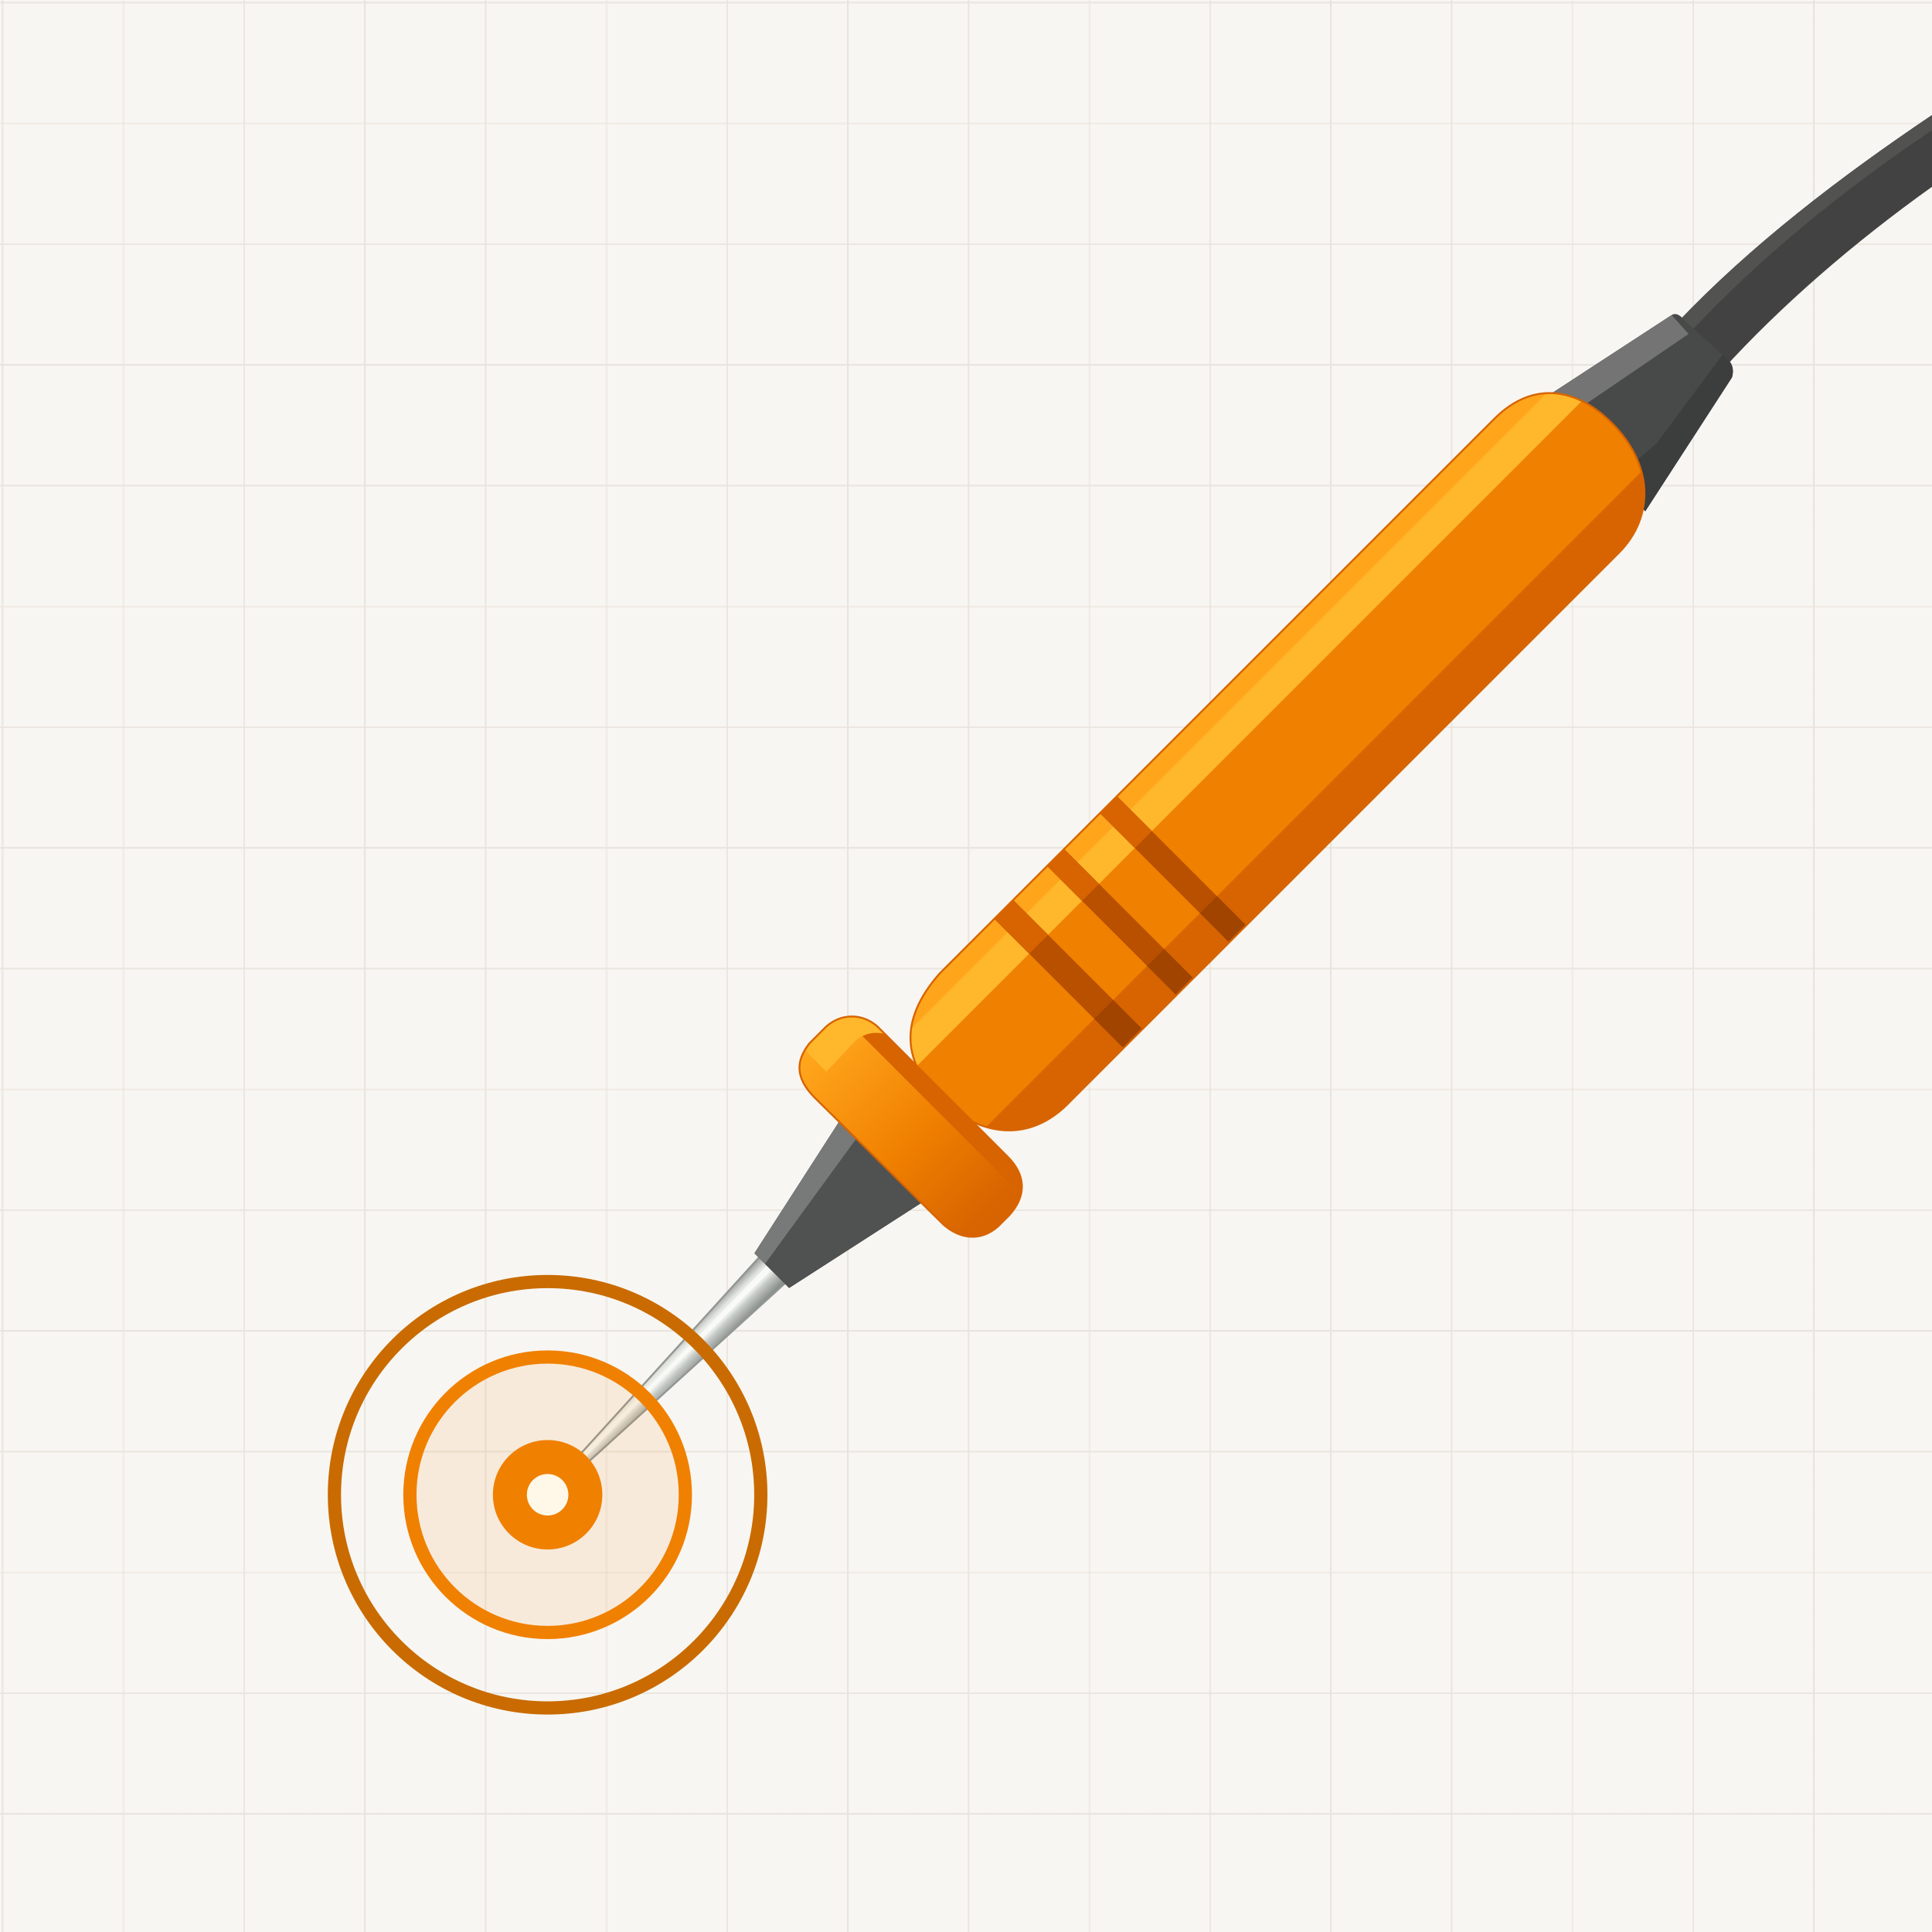
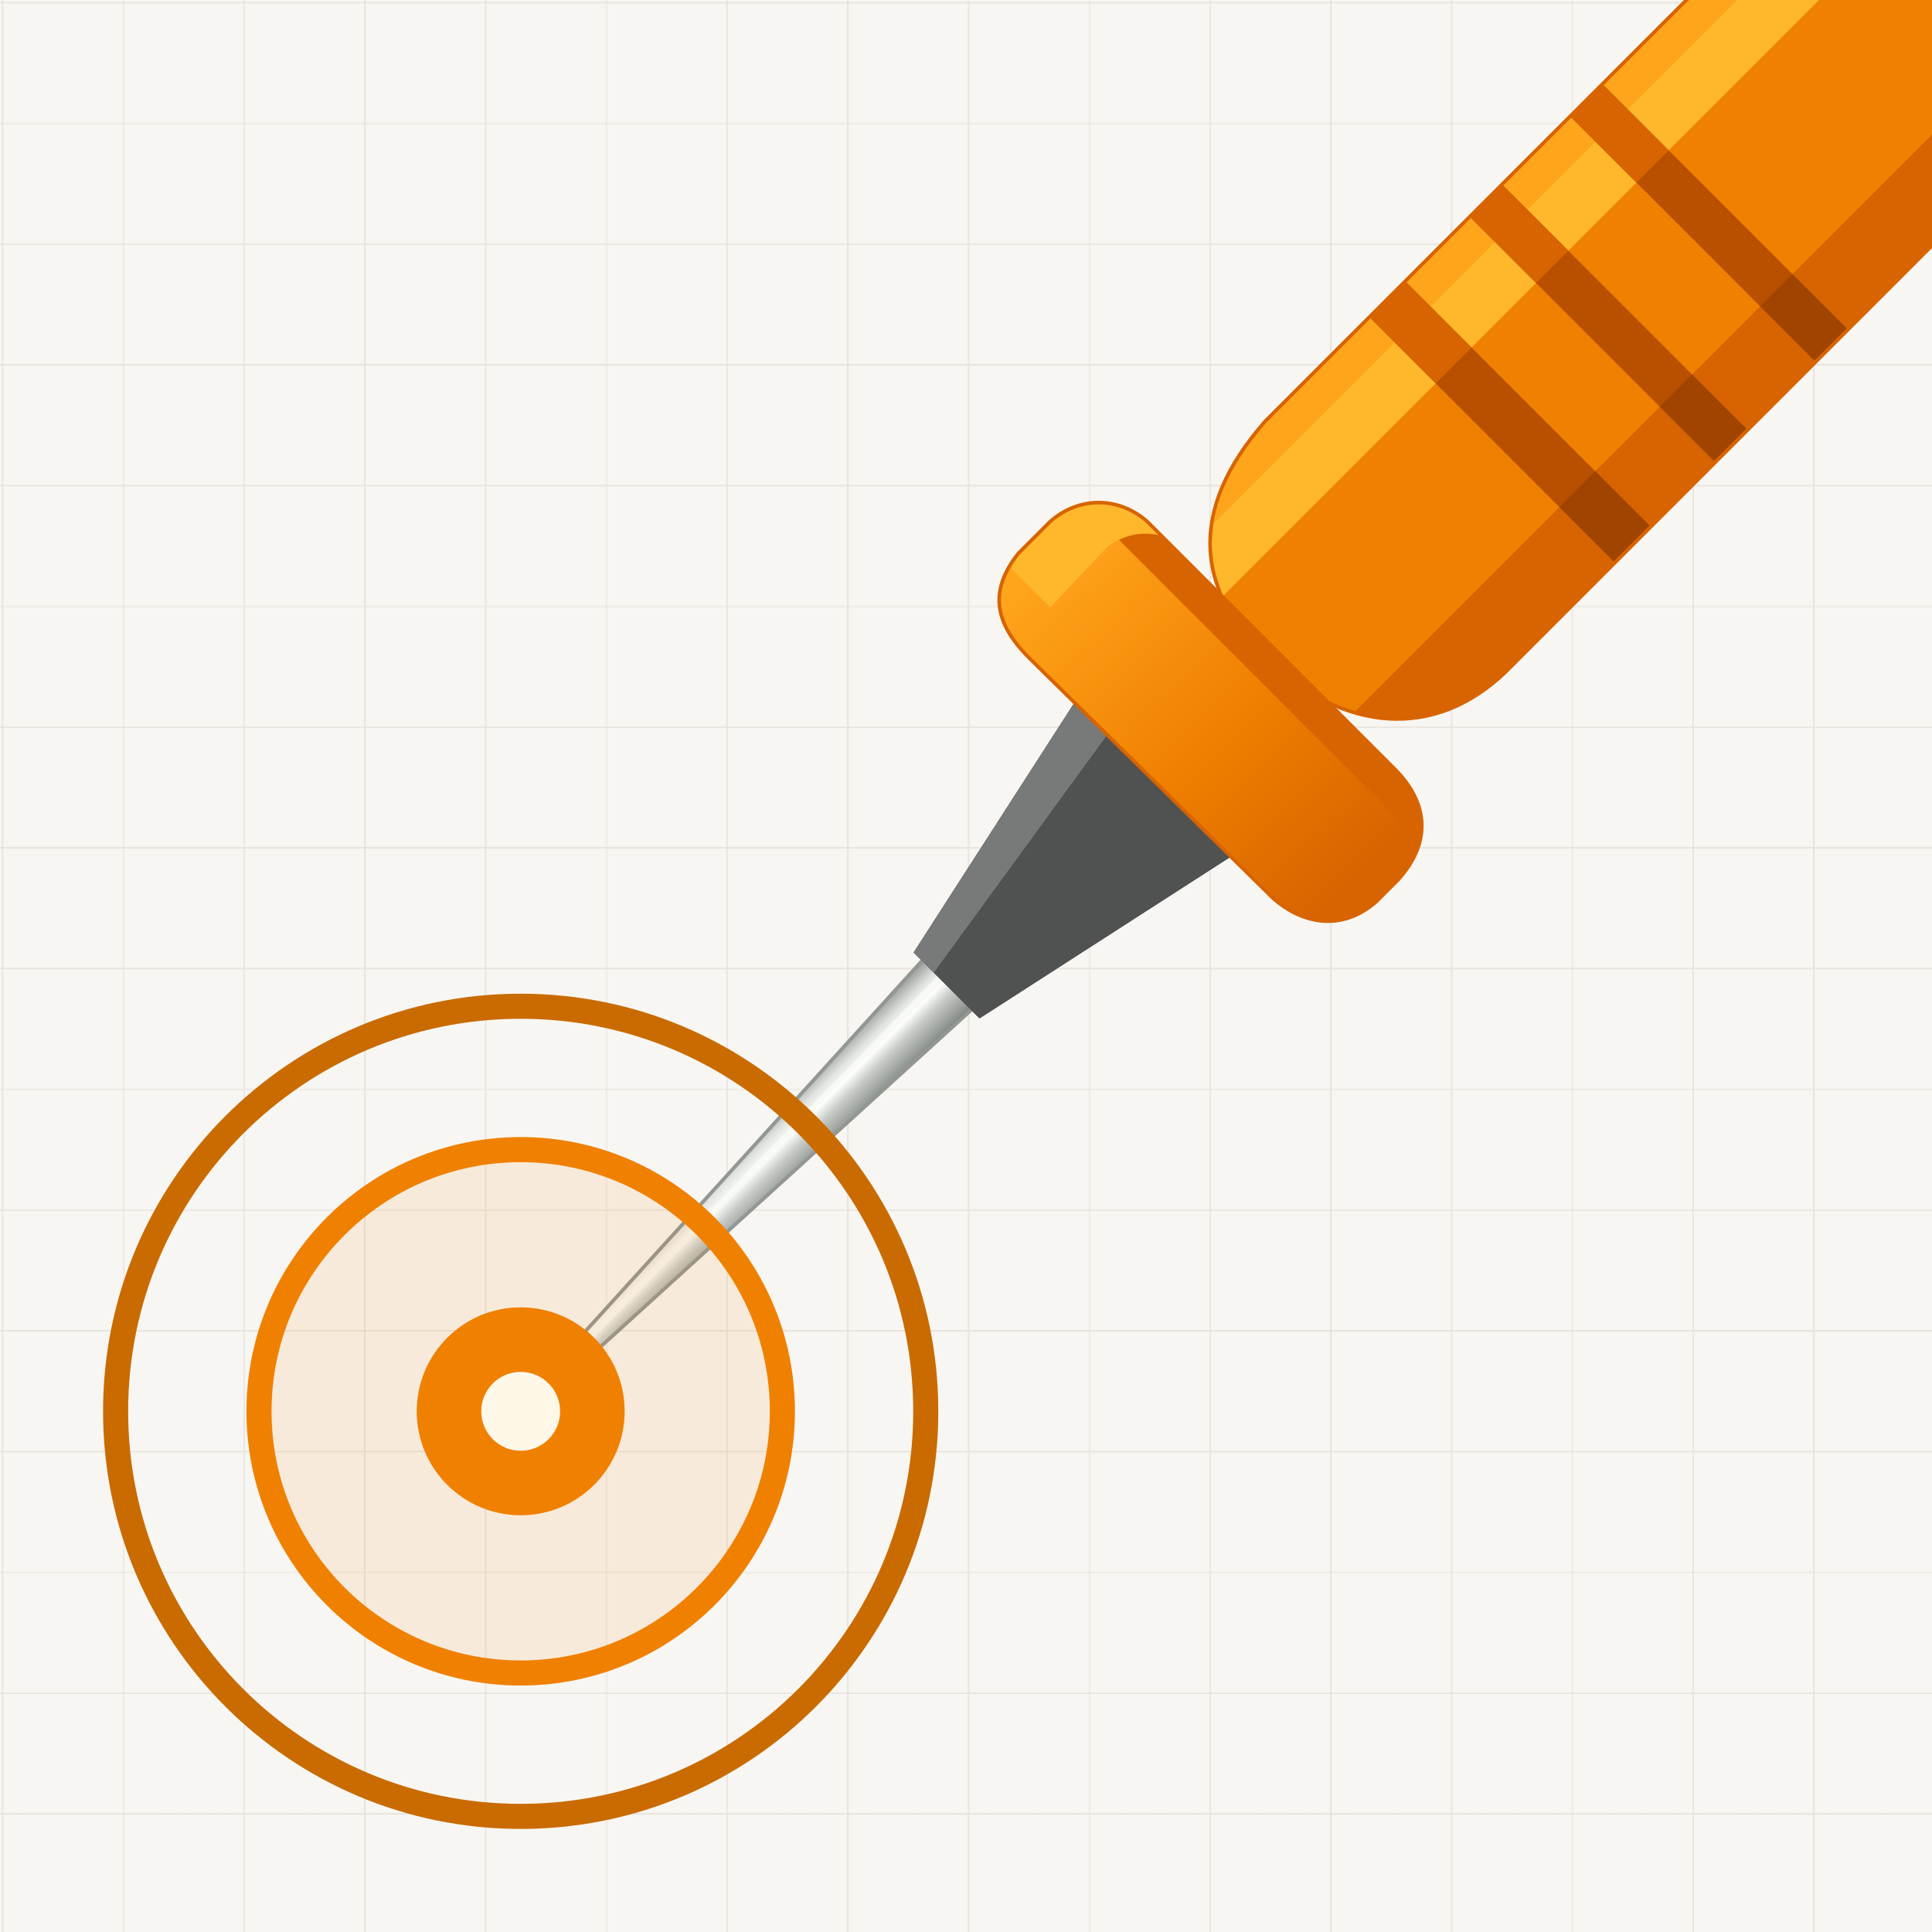
<svg xmlns="http://www.w3.org/2000/svg" width="1024" height="1024" viewBox="0 0 1024 1024" role="img" aria-labelledby="title description">
  <defs>
    <pattern id="grid" x="1" y="1" width="64" height="64" patternUnits="userSpaceOnUse">
      <path d="M64 0H0V64" fill="none" stroke="#E7E2DC" stroke-width="1.5" />
    </pattern>
    <linearGradient id="metal" x1="0" y1="-10" x2="0" y2="10" gradientUnits="userSpaceOnUse">
      <stop offset="0" stop-color="#929594" />
      <stop offset=".26" stop-color="#E0E2DE" />
      <stop offset=".44" stop-color="#FDFEFA" />
      <stop offset=".62" stop-color="#C7CBC7" />
      <stop offset="1" stop-color="#7B817D" />
    </linearGradient>
    <linearGradient id="guard-fill" x1="441" y1="550" x2="528" y2="638" gradientUnits="userSpaceOnUse">
      <stop offset="0" stop-color="#FFA51C" />
      <stop offset=".55" stop-color="#F08000" />
      <stop offset="1" stop-color="#D76400" />
    </linearGradient>
    <clipPath id="handle-clip">
      <path d="M498 516L792 222C814 200 837 208 852 222C877 245 877 274 858 293L567 584C547 605 522 603 501 585C478 564 476 541 498 516Z" />
    </clipPath>
    <clipPath id="bands-clip">
      <path d="M470 430L670 630L680 620L480 420Z M498 402L698 602L707 593L507 393Z M526 374L726 574L735 565L535 365Z" />
    </clipPath>
    <clipPath id="guard-clip">
      <path d="M429 553L438 544C446 537 457 537 465 544L534 613C544 623 544 634 535 644L529 650C520 658 509 657 500 649L432 582C421 571 422 562 429 553Z" />
    </clipPath>
  </defs>
  <rect width="1024" height="1024" fill="#F8F6F2" />
  <rect width="1024" height="1024" fill="url(#grid)" />
-   <path d="M889 171C928 130 975 94 1024 61V99C982 129 944 162 913 196Z" fill="#414241" />
-   <path d="M889 171C928 130 975 94 1024 61V69C978 100 933 136 895 177Z" fill="#525351" />
-   <path d="M817 212L886 167Q889 165 893 170L914 189Q920 193 918 200L872 271Z" fill="#484949" />
-   <path d="M817 212L886 167L895 177L829 222Z" fill="#737473" />
-   <path d="M878 235L913 188Q920 193 918 200L872 271L857 253Z" fill="#3C3D3D" />
-   <g transform="translate(290.25 792.25) rotate(-45)">
-     <path d="M0 0Q0-1.25 3-1.8L174-10V10L3 1.8Q0 1.25 0 0Z" fill="url(#metal)" stroke="#929792" stroke-width="1" stroke-linejoin="round" />
-     <path d="M3-.4L174-3" fill="none" stroke="#F7FAF5" stroke-width="1.5" stroke-linecap="round" />
-     <path d="M168-13L251-31V31L168 13Z" fill="#4D4F4E" />
-     <path d="M168-13L251-31V-18L168-5Z" fill="#777A78" />
-     <path d="M168-5L251-18V31L168 13Z" fill="#505251" />
+   <g transform="translate(-275.5 -757.25) scale(1.9)">
+     <g transform="translate(290.25 792.25) rotate(-45)">
+       <path d="M0 0Q0-1.25 3-1.8L174-10V10L3 1.8Q0 1.25 0 0Z" fill="url(#metal)" stroke="#929792" stroke-width="1" stroke-linejoin="round" />
+       <path d="M3-.4L174-3" fill="none" stroke="#F7FAF5" stroke-width="1.5" stroke-linecap="round" />
+       <path d="M168-13L251-31V31L168 13Z" fill="#4D4F4E" />
+       <path d="M168-13L251-31V-18L168-5Z" fill="#777A78" />
+       <path d="M168-5L251-18V31L168 13Z" fill="#505251" />
+     </g>
+     <g clip-path="url(#handle-clip)">
+       <rect x="475" y="195" width="410" height="415" fill="#F08000" />
+       <path d="M350 664L950 64V78L350 678Z" fill="#FFA51C" />
+       <path d="M350 678L950 78V101L350 701Z" fill="#FFB72B" />
+       <path d="M350 770L950 170V215L350 815Z" fill="#D76400" />
+       <g clip-path="url(#bands-clip)">
+         <rect x="475" y="195" width="410" height="415" fill="#B85000" />
+         <path d="M350 664L950 64V101L350 701Z" fill="#D76400" />
+         <path d="M350 770L950 170V215L350 815Z" fill="#A14400" />
+       </g>
+     </g>
+     <path d="M498 516L792 222C814 200 837 208 852 222C877 245 877 274 858 293L567 584C547 605 522 603 501 585C478 564 476 541 498 516Z" fill="none" stroke="#D76400" stroke-width="1" />
+     <path d="M429 553L438 544C446 537 457 537 465 544L534 613C544 623 544 634 535 644L529 650C520 658 509 657 500 649L432 582C421 571 422 562 429 553Z" fill="url(#guard-fill)" />
+     <g clip-path="url(#guard-clip)">
+       <path d="M404 496L579 671L593 657L418 482Z" fill="#D76400" />
+       <path d="M429 553L438 544C446 537 457 537 465 544L469 548Q461 546 454 551L438 568L428 558Q426 556 429 553Z" fill="#FFB72B" />
+     </g>
+     <path d="M429 553L438 544C446 537 457 537 465 544L534 613C544 623 544 634 535 644L529 650C520 658 509 657 500 649L432 582C421 571 422 562 429 553Z" fill="none" stroke="#D76400" stroke-width="1" />
+     <circle cx="290.25" cy="792.25" r="113" fill="none" stroke="#C96B00" stroke-width="7" />
+     <circle cx="290.25" cy="792.25" r="73" fill="#F08000" fill-opacity=".10" stroke="#F08000" stroke-width="7" />
+     <circle cx="290.25" cy="792.25" r="29" fill="#F08000" />
+     <circle cx="290.25" cy="792.25" r="11" fill="#FFF8E8" />
  </g>
-   <g clip-path="url(#handle-clip)">
-     <rect x="475" y="195" width="410" height="415" fill="#F08000" />
-     <path d="M350 664L950 64V78L350 678Z" fill="#FFA51C" />
-     <path d="M350 678L950 78V101L350 701Z" fill="#FFB72B" />
-     <path d="M350 770L950 170V215L350 815Z" fill="#D76400" />
-     <g clip-path="url(#bands-clip)">
-       <rect x="475" y="195" width="410" height="415" fill="#B85000" />
-       <path d="M350 664L950 64V101L350 701Z" fill="#D76400" />
-       <path d="M350 770L950 170V215L350 815Z" fill="#A14400" />
-     </g>
-   </g>
-   <path d="M498 516L792 222C814 200 837 208 852 222C877 245 877 274 858 293L567 584C547 605 522 603 501 585C478 564 476 541 498 516Z" fill="none" stroke="#D76400" stroke-width="1" />
-   <path d="M429 553L438 544C446 537 457 537 465 544L534 613C544 623 544 634 535 644L529 650C520 658 509 657 500 649L432 582C421 571 422 562 429 553Z" fill="url(#guard-fill)" />
-   <g clip-path="url(#guard-clip)">
-     <path d="M404 496L579 671L593 657L418 482Z" fill="#D76400" />
-     <path d="M429 553L438 544C446 537 457 537 465 544L469 548Q461 546 454 551L438 568L428 558Q426 556 429 553Z" fill="#FFB72B" />
-   </g>
-   <path d="M429 553L438 544C446 537 457 537 465 544L534 613C544 623 544 634 535 644L529 650C520 658 509 657 500 649L432 582C421 571 422 562 429 553Z" fill="none" stroke="#D76400" stroke-width="1" />
-   <circle cx="290.25" cy="792.25" r="113" fill="none" stroke="#C96B00" stroke-width="7" />
-   <circle cx="290.25" cy="792.25" r="73" fill="#F08000" fill-opacity=".10" stroke="#F08000" stroke-width="7" />
-   <circle cx="290.25" cy="792.25" r="29" fill="#F08000" />
-   <circle cx="290.25" cy="792.25" r="11" fill="#FFF8E8" />
</svg>
